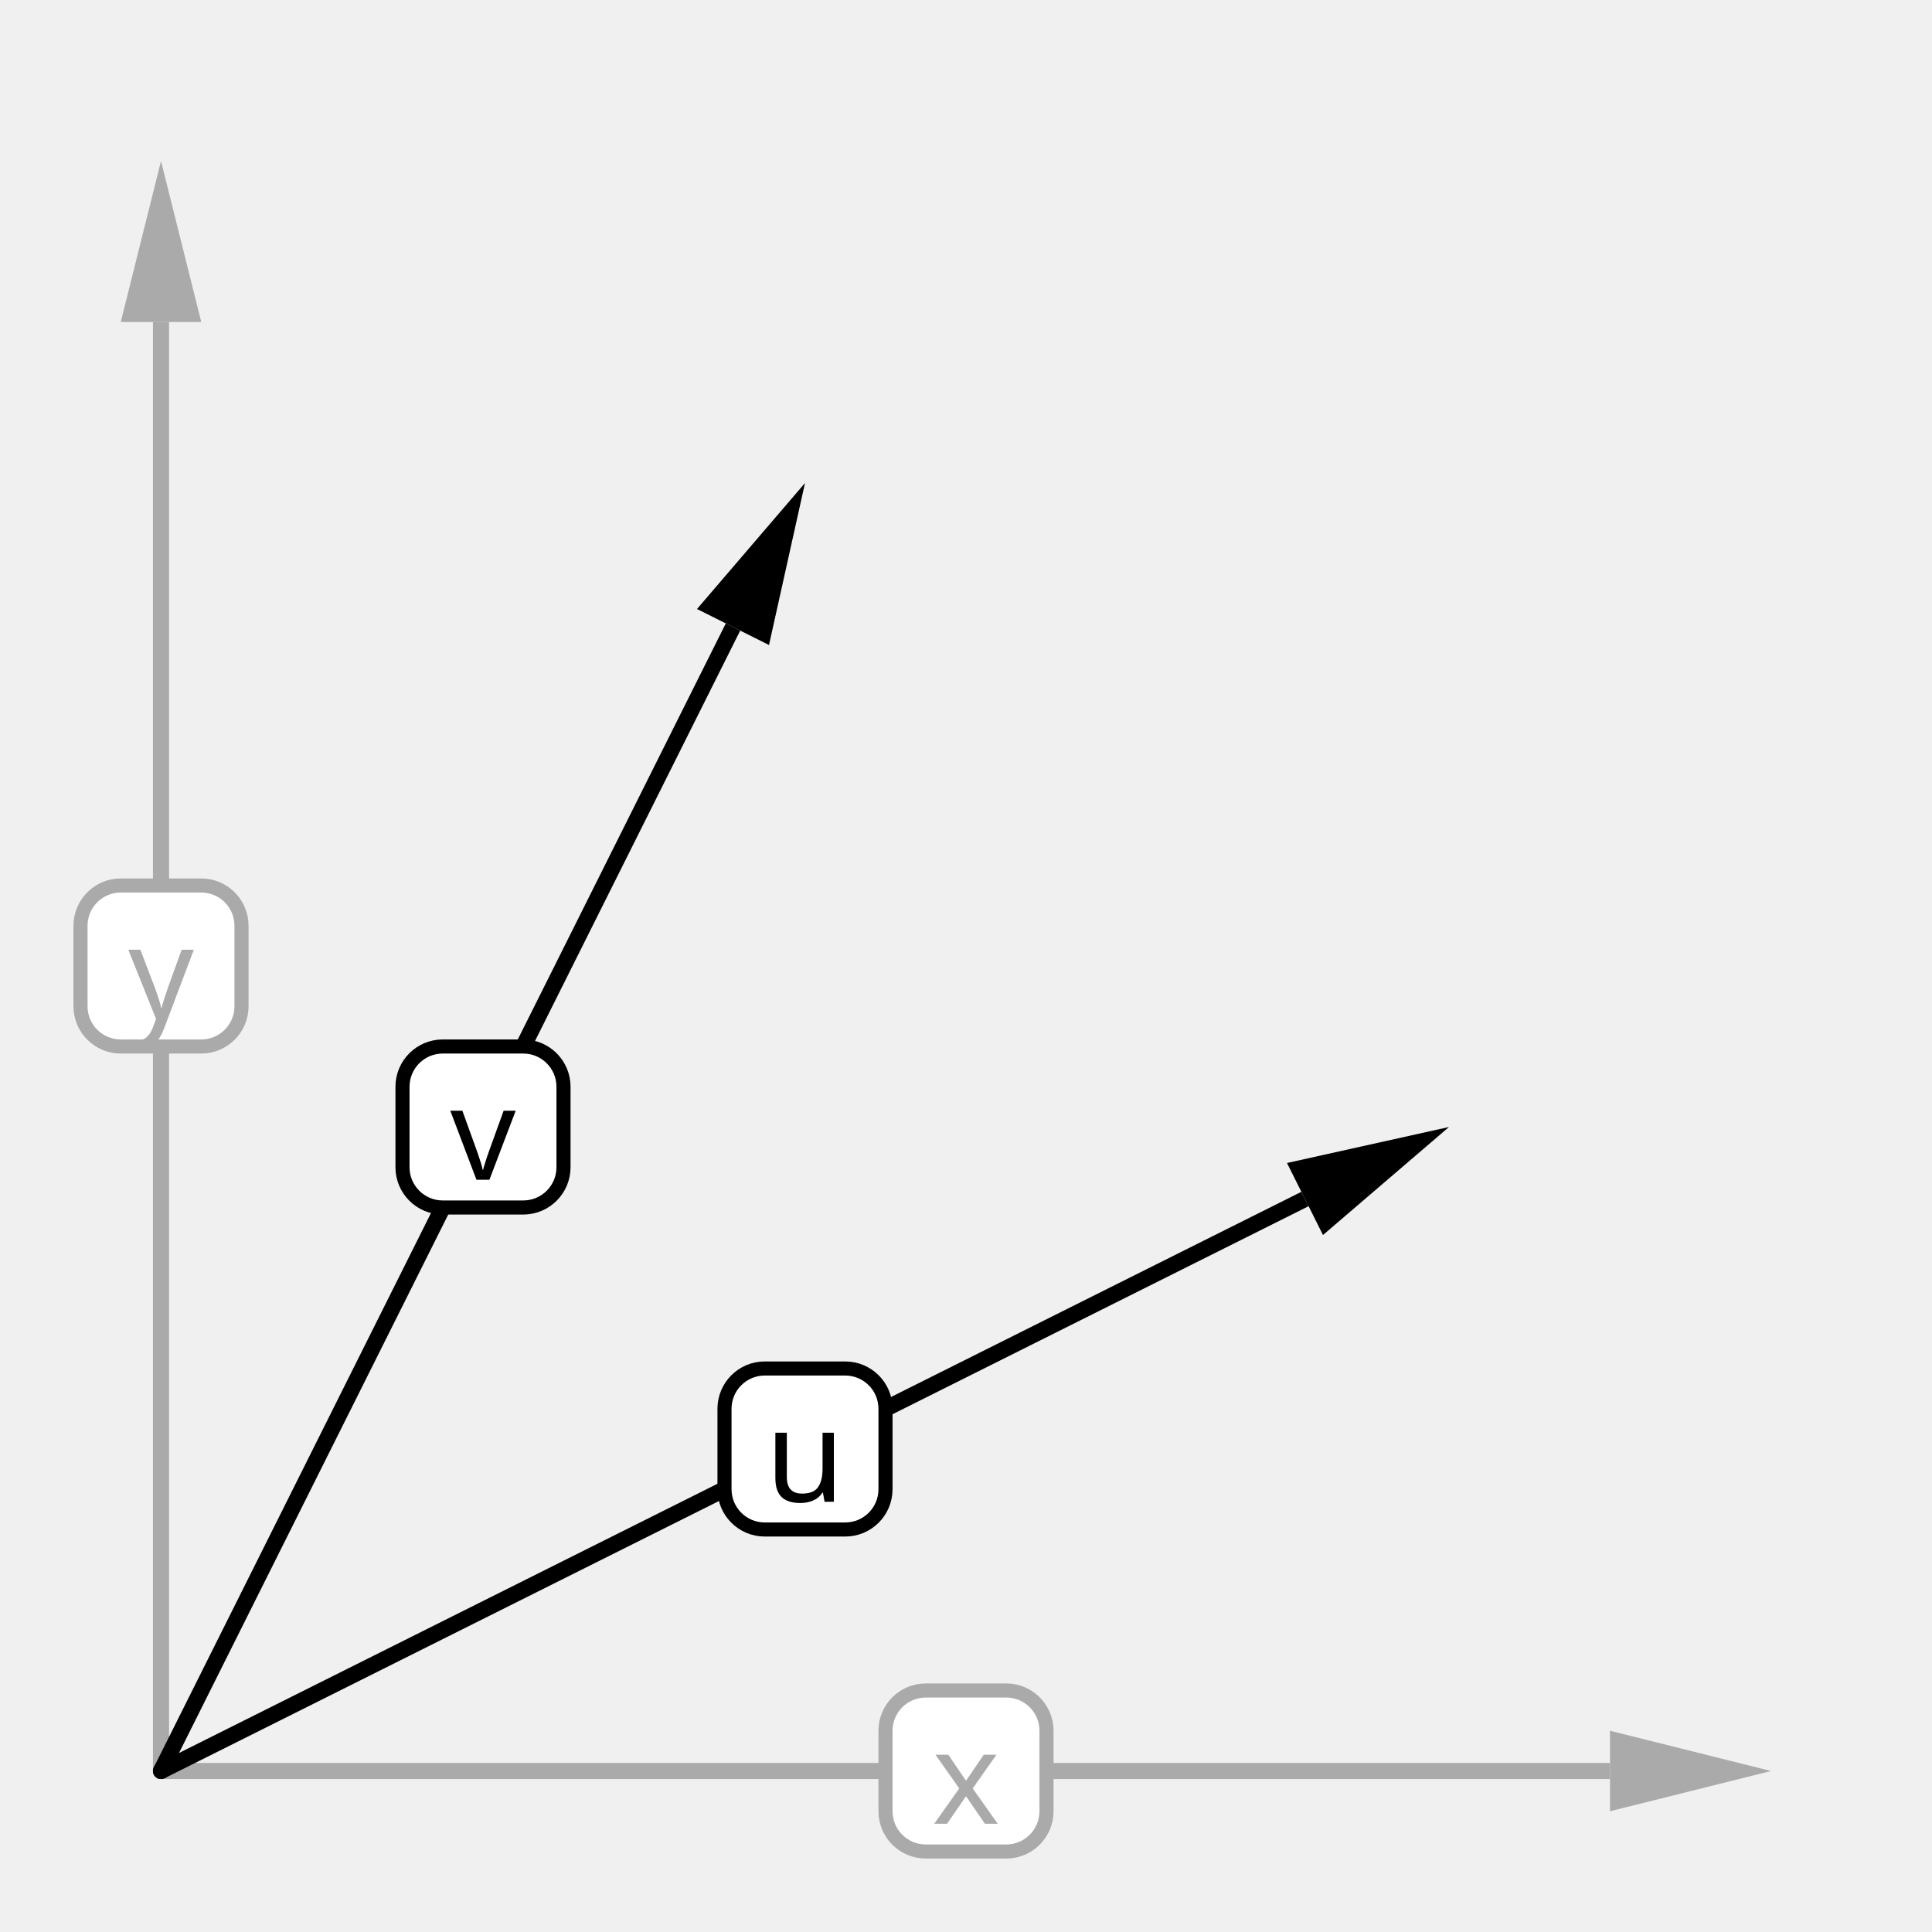
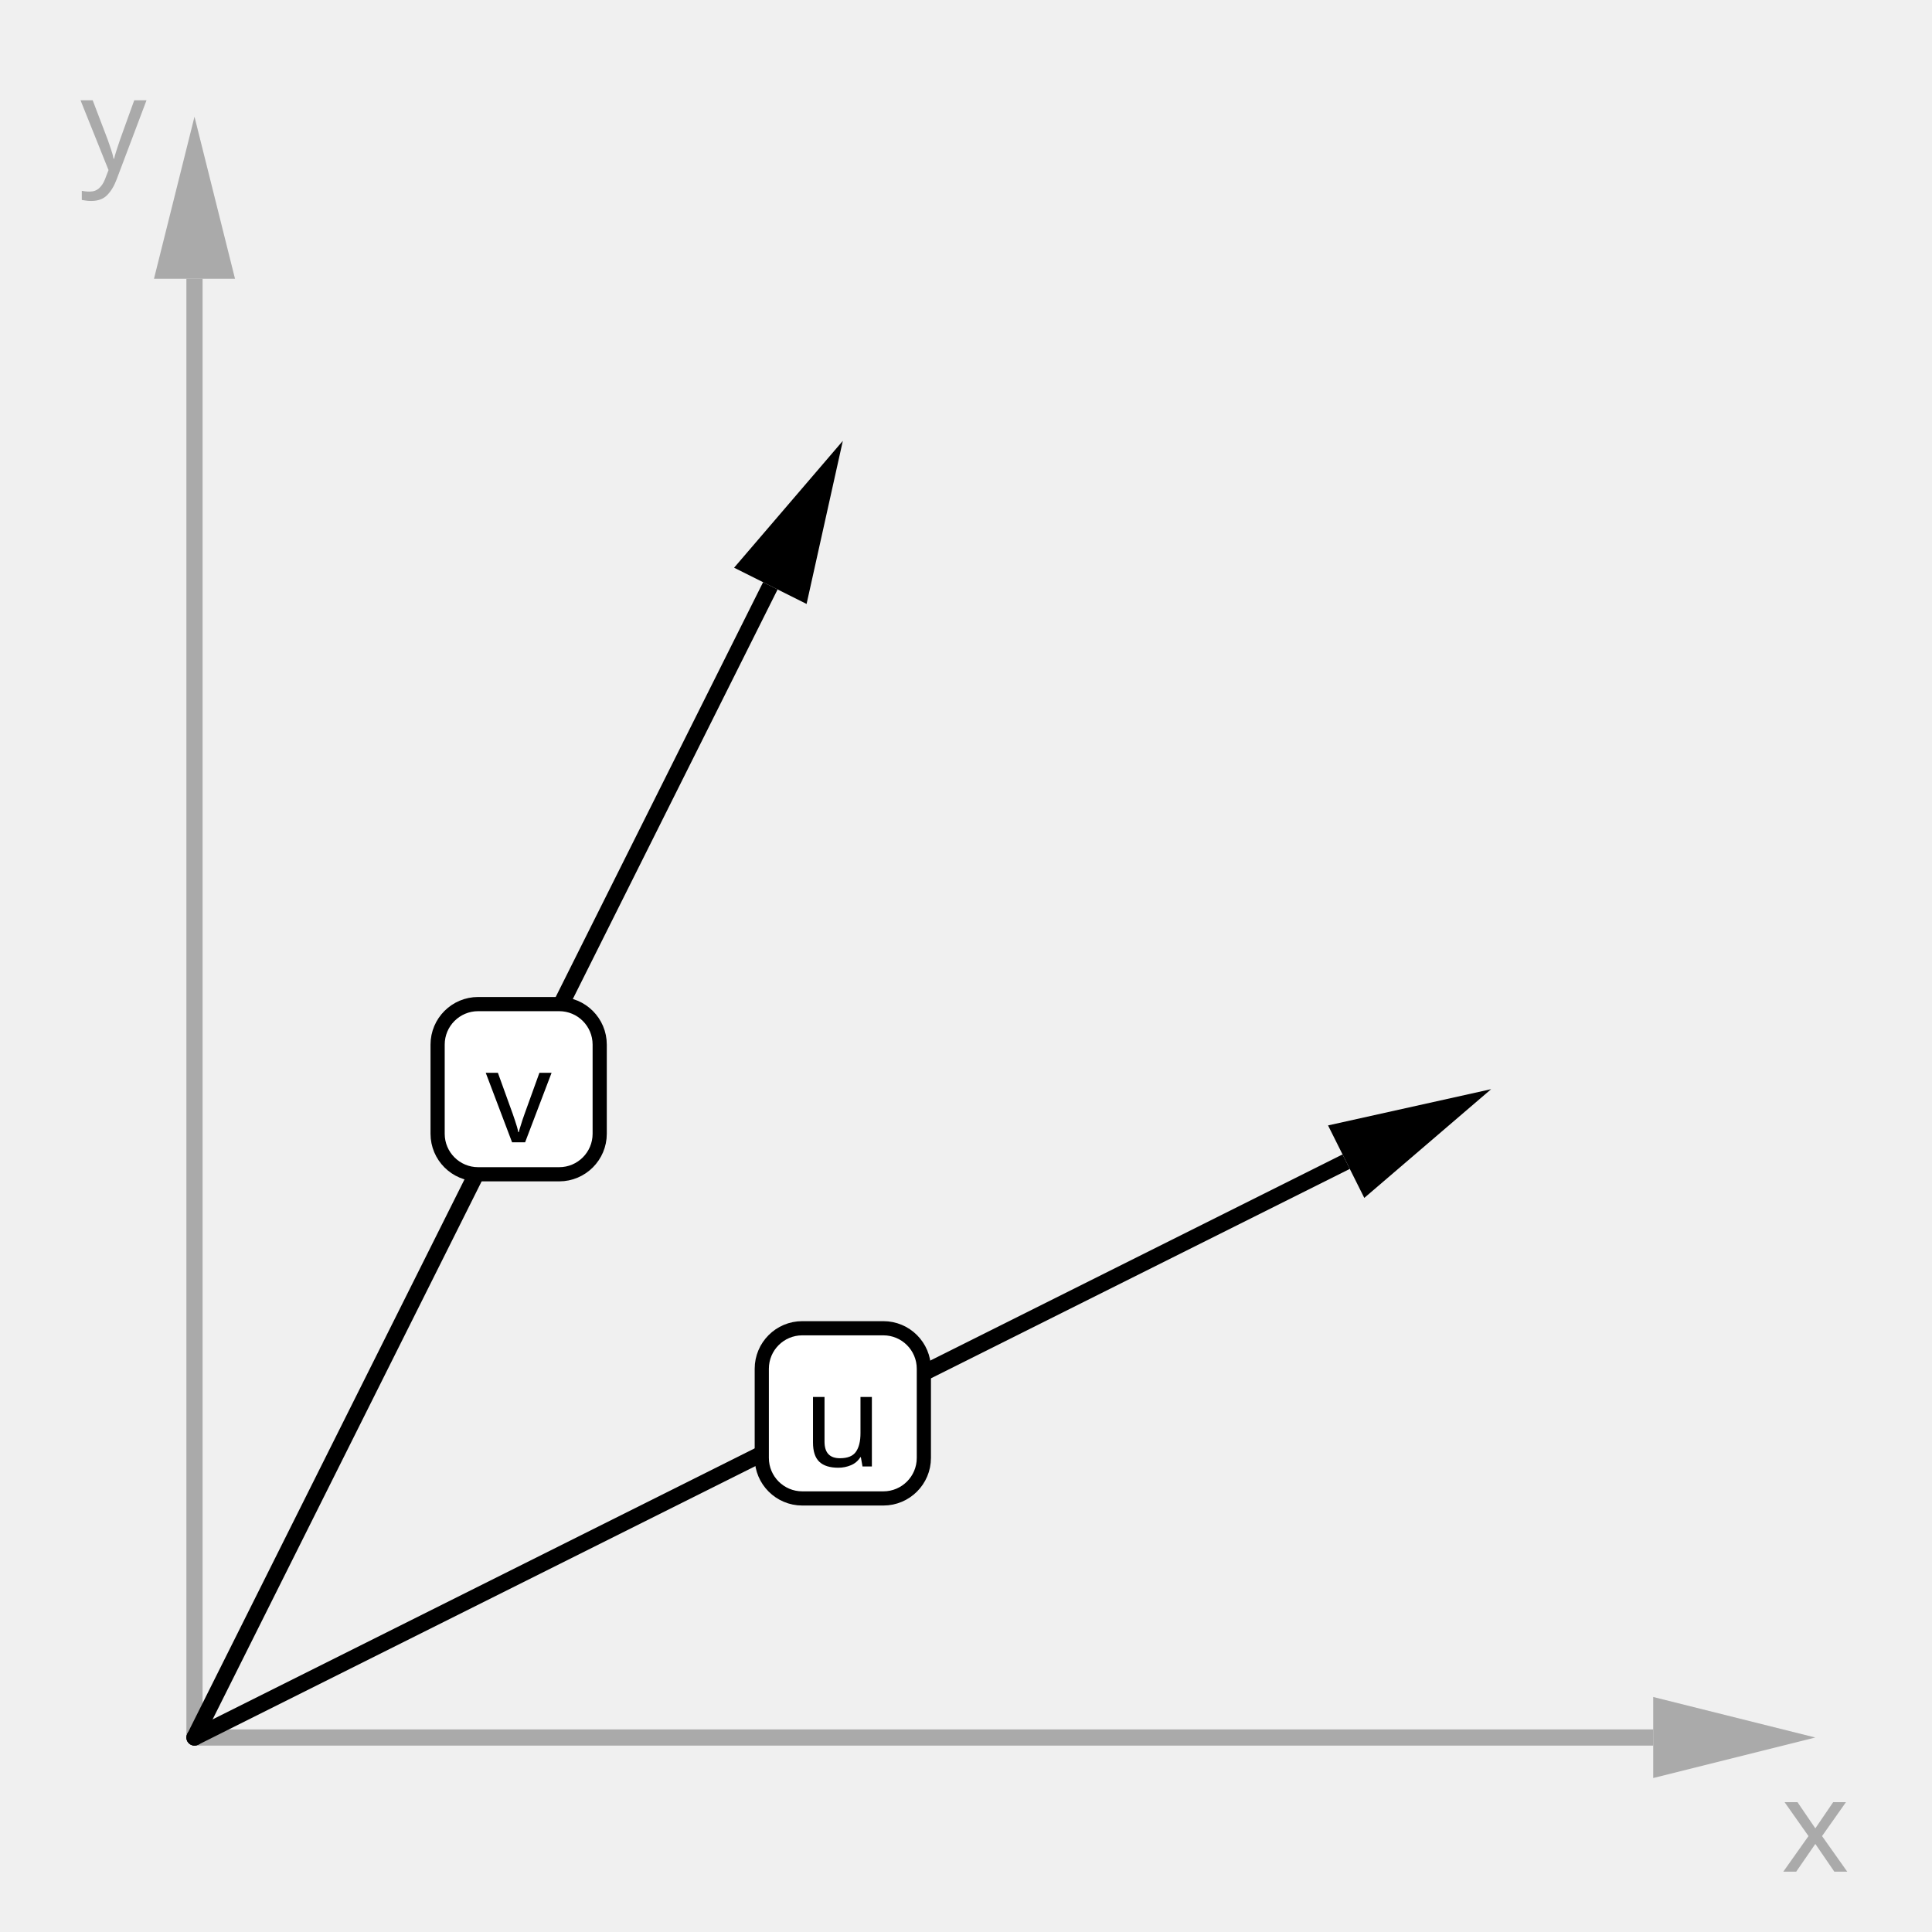
- <svg xmlns="http://www.w3.org/2000/svg" width="200" height="200" viewBox="-20 -20 240 240">
+ <svg xmlns="http://www.w3.org/2000/svg" width="200" height="200" viewBox="-24 -14.4 238.4 238.4" style="background: rgb(255, 255, 255); border-radius: 8px;">
  <defs>
    <pattern id="grid-1-#ccc-#fff-200-200-20-20" width="20" height="20" patternUnits="userSpaceOnUse">
      <path d="M 0 0 L 0 20 20 20 20 0 0 0" fill="#fff" stroke="#ccc" stroke-width="0.5" />
    </pattern>
  </defs>
  <rect width="200" height="200" fill="url(#grid-1-#ccc-#fff-200-200-20-20)" style="     transform: scaleY(-1);     transform-origin: 0 100px;   " />
  <defs>
    <marker id="arrowhead-0" markerWidth="10" markerHeight="5" refY="2.5" orient="auto">
      <polygon points="0 0, 10 2.5, 0 5" fill="#aaa" />
    </marker>
    <marker id="arrowbutt-0" markerWidth="4" markerHeight="4" refX="2" refY="2" orient="auto">
      <circle cx="2" cy="2" r="0.5" fill="#aaa" />
    </marker>
  </defs>
  <line x1="0" y1="200" x2="180" y2="200" stroke="#aaa" stroke-width="2" marker-start="url(#arrowbutt-0)" marker-end="url(#arrowhead-0)" />
-   <rect x="90" y="190" width="20" height="20px" fill="#fff" stroke="#aaa" stroke-width="1.75" rx="5" />
-   <text x="100" y="201" width="20" fill="#aaa" style="dominant-baseline: middle; text-anchor: middle; font: normal 16px sans-serif">
-       x
-     </text>
  <defs>
    <marker id="arrowhead-1" markerWidth="10" markerHeight="5" refY="2.5" orient="auto">
      <polygon points="0 0, 10 2.5, 0 5" fill="#aaa" />
    </marker>
    <marker id="arrowbutt-1" markerWidth="4" markerHeight="4" refX="2" refY="2" orient="auto">
      <circle cx="2" cy="2" r="0.5" fill="#aaa" />
    </marker>
  </defs>
  <line x1="0" y1="200" x2="1.1021821192326179e-14" y2="20" stroke="#aaa" stroke-width="2" marker-start="url(#arrowbutt-1)" marker-end="url(#arrowhead-1)" />
-   <rect x="-10" y="90" width="20" height="20px" fill="#fff" stroke="#aaa" stroke-width="1.75" rx="5" />
-   <text x="0" y="101" width="20" fill="#aaa" style="dominant-baseline: middle; text-anchor: middle; font: normal 16px sans-serif">
+   <text x="200" y="211" width="20" fill="#aaa" style="dominant-baseline: middle; text-anchor: middle; font: normal 16px sans-serif">
+       x
+     </text>
+   <text x="-10" y="1" width="20" fill="#aaa" style="dominant-baseline: middle; text-anchor: middle; font: normal 16px sans-serif">
      y
    </text>
  <defs>
    <marker id="arrowhead-2" markerWidth="10" markerHeight="5" refY="2.5" orient="auto">
      <polygon points="0 0, 10 2.5, 0 5" fill="#000" />
    </marker>
    <marker id="arrowbutt-2" markerWidth="4" markerHeight="4" refX="2" refY="2" orient="auto">
      <circle cx="2" cy="2" r="0.5" fill="#000" />
    </marker>
  </defs>
  <line x1="0" y1="200" x2="142.111" y2="128.944" stroke="#000" stroke-width="2" marker-start="url(#arrowbutt-2)" marker-end="url(#arrowhead-2)" />
-   <rect x="70" y="150" width="20" height="20px" fill="#fff" stroke="#000" stroke-width="1.75" rx="5" />
+   <rect x="70" y="149.5" width="20" height="21" fill="#fff" stroke="#000" stroke-width="1.75" rx="5" />
  <text x="80" y="161" width="20" fill="#000" style="dominant-baseline: middle; text-anchor: middle; font: normal 16px sans-serif">
      u
    </text>
  <defs>
    <marker id="arrowhead-3" markerWidth="10" markerHeight="5" refY="2.5" orient="auto">
      <polygon points="0 0, 10 2.5, 0 5" fill="#000" />
    </marker>
    <marker id="arrowbutt-3" markerWidth="4" markerHeight="4" refX="2" refY="2" orient="auto">
      <circle cx="2" cy="2" r="0.5" fill="#000" />
    </marker>
  </defs>
  <line x1="0" y1="200" x2="71.056" y2="57.889" stroke="#000" stroke-width="2" marker-start="url(#arrowbutt-3)" marker-end="url(#arrowhead-3)" />
-   <rect x="30" y="110" width="20" height="20px" fill="#fff" stroke="#000" stroke-width="1.75" rx="5" />
+   <rect x="30" y="109.5" width="20" height="21" fill="#fff" stroke="#000" stroke-width="1.75" rx="5" />
  <text x="40" y="121" width="20" fill="#000" style="dominant-baseline: middle; text-anchor: middle; font: normal 16px sans-serif">
      v
    </text>
</svg>
